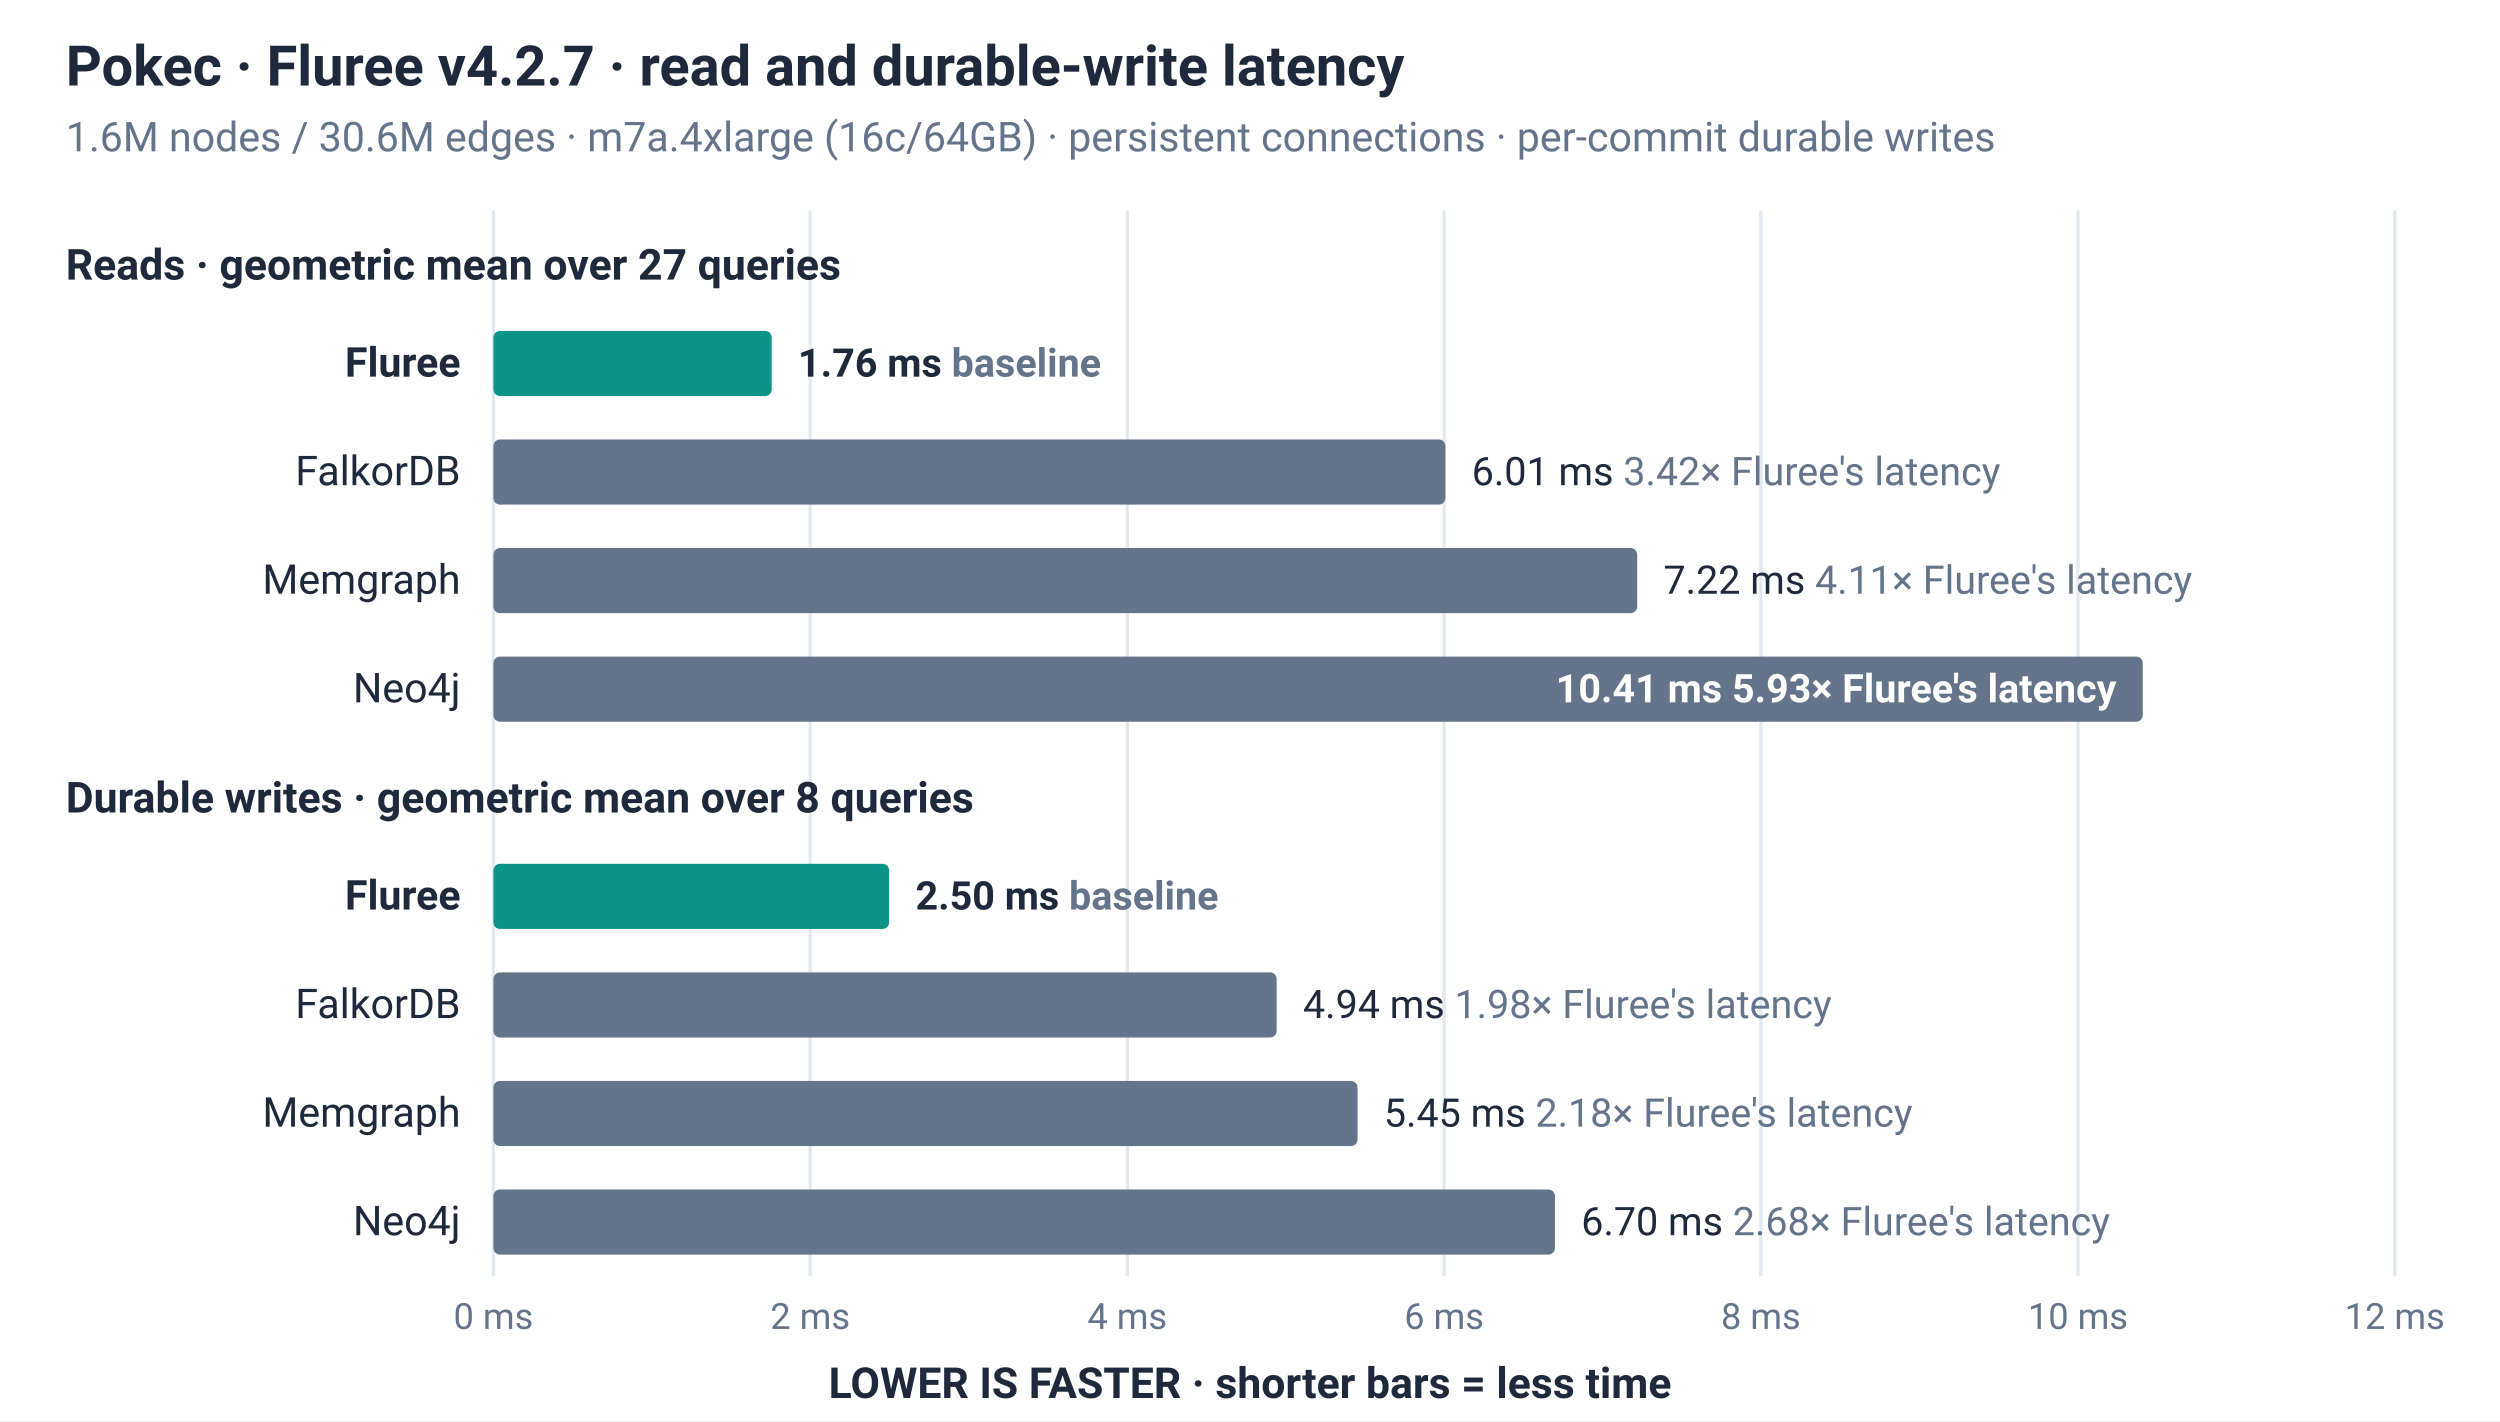
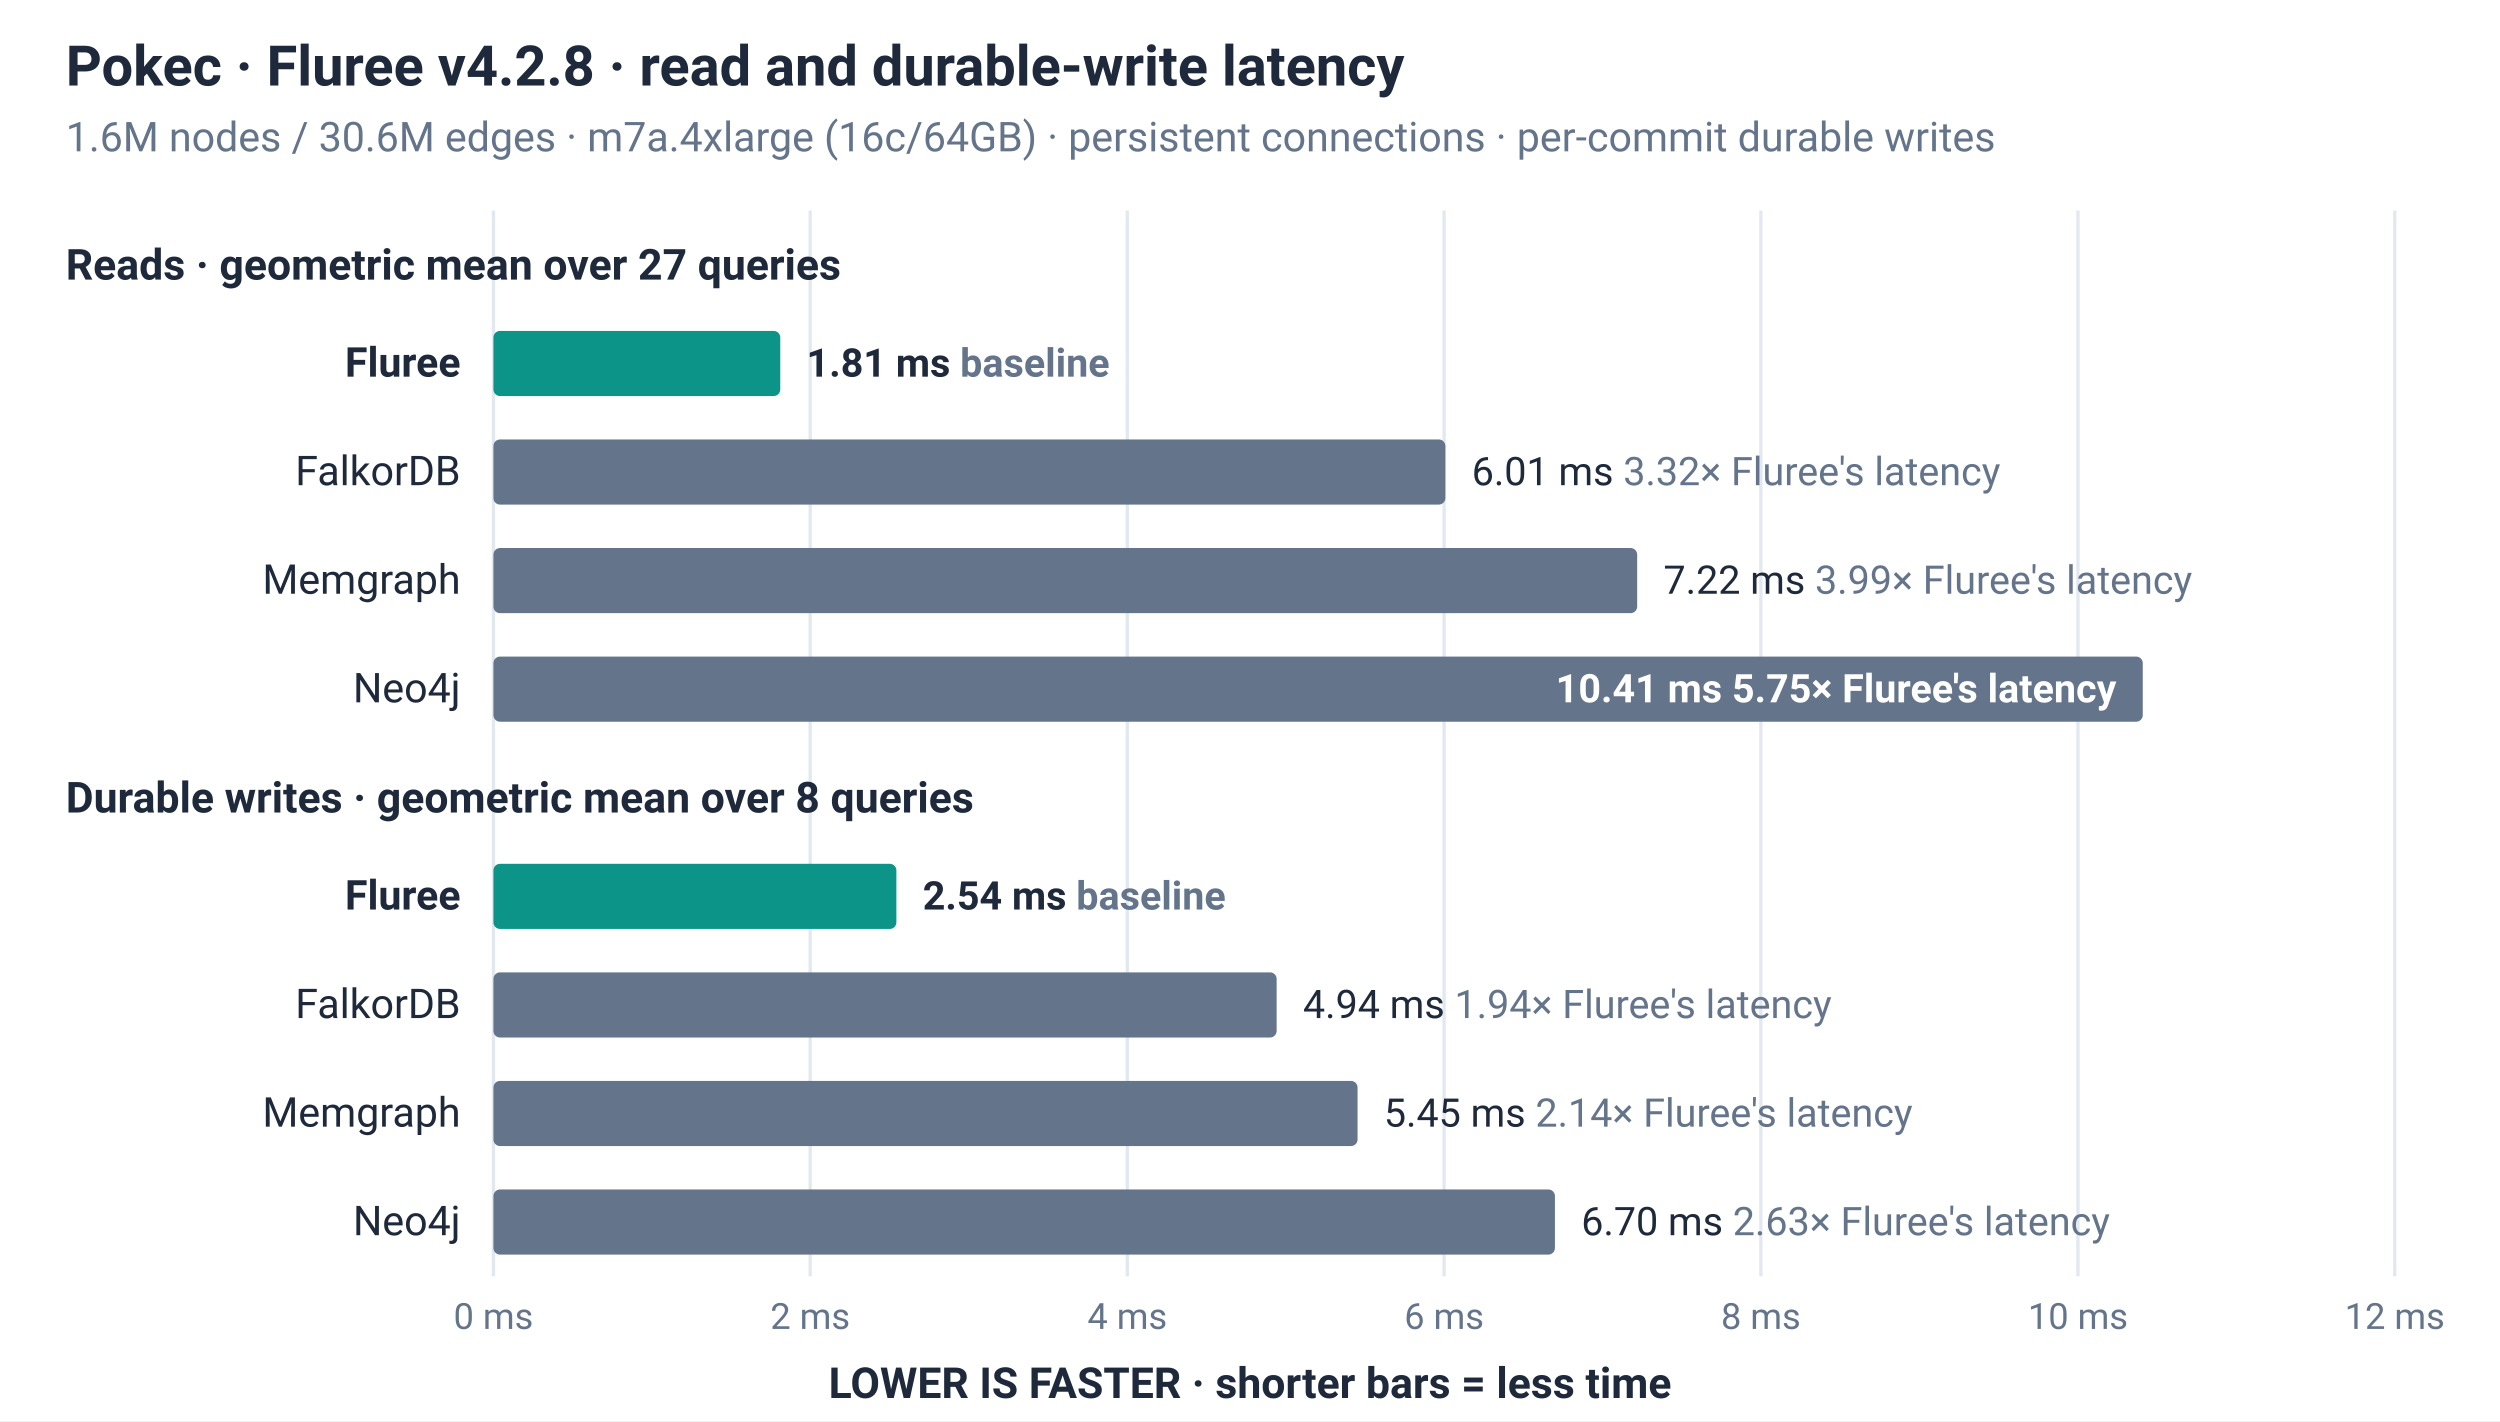
<svg xmlns="http://www.w3.org/2000/svg" width="760" height="432" viewBox="0 0 760 432" font-family="-apple-system,Segoe UI,Roboto,Helvetica,Arial,sans-serif">
  <rect width="760" height="432" fill="white" />
-   <text x="20" y="26" font-size="17" font-weight="700" fill="#1e293b">Pokec · Fluree v4.2.7 · read and durable-write latency</text>
+   <text x="20" y="26" font-size="17" font-weight="700" fill="#1e293b">Pokec · Fluree v4.2.8 · read and durable-write latency</text>
  <text x="20" y="46" font-size="12.5" fill="#64748b">1.6M nodes / 30.6M edges · m7a.4xlarge (16c/64GB) · persistent connections · per-commit durable writes</text>
  <line x1="150.0" y1="64" x2="150.0" y2="388" stroke="#e2e8f0" stroke-width="1" />
  <text x="150.0" y="404" font-size="11" fill="#64748b" text-anchor="middle">0 ms</text>
  <line x1="246.3" y1="64" x2="246.3" y2="388" stroke="#e2e8f0" stroke-width="1" />
  <text x="246.3" y="404" font-size="11" fill="#64748b" text-anchor="middle">2 ms</text>
  <line x1="342.7" y1="64" x2="342.7" y2="388" stroke="#e2e8f0" stroke-width="1" />
  <text x="342.7" y="404" font-size="11" fill="#64748b" text-anchor="middle">4 ms</text>
  <line x1="439.0" y1="64" x2="439.0" y2="388" stroke="#e2e8f0" stroke-width="1" />
  <text x="439.0" y="404" font-size="11" fill="#64748b" text-anchor="middle">6 ms</text>
  <line x1="535.3" y1="64" x2="535.3" y2="388" stroke="#e2e8f0" stroke-width="1" />
  <text x="535.3" y="404" font-size="11" fill="#64748b" text-anchor="middle">8 ms</text>
  <line x1="631.7" y1="64" x2="631.7" y2="388" stroke="#e2e8f0" stroke-width="1" />
  <text x="631.7" y="404" font-size="11" fill="#64748b" text-anchor="middle">10 ms</text>
  <line x1="728.0" y1="64" x2="728.0" y2="388" stroke="#e2e8f0" stroke-width="1" />
  <text x="728.0" y="404" font-size="11" fill="#64748b" text-anchor="middle">12 ms</text>
  <text x="20" y="85.0" font-size="13" font-weight="700" fill="#1e293b">Reads · geometric mean over 27 queries</text>
  <text x="140" y="114.5" font-size="12.5" font-weight="700" fill="#1e293b" text-anchor="end">Fluree</text>
-   <rect x="150" y="100.6" width="84.6" height="19.8" rx="2" fill="#0d9488" />
-   <text x="242.6" y="114.5" font-size="12" font-weight="700" fill="#1e293b">1.76 ms  <tspan fill="#64748b">baseline</tspan>
+   <rect x="150" y="100.6" width="87.2" height="19.8" rx="2" fill="#0d9488" />
+   <text x="245.2" y="114.5" font-size="12" font-weight="700" fill="#1e293b">1.81 ms  <tspan fill="#64748b">baseline</tspan>
  </text>
  <text x="140" y="147.5" font-size="12.5" font-weight="400" fill="#1e293b" text-anchor="end">FalkorDB</text>
  <rect x="150" y="133.6" width="289.4" height="19.8" rx="2" fill="#64748b" />
-   <text x="447.4" y="147.5" font-size="12" font-weight="400" fill="#1e293b">6.01 ms  <tspan fill="#64748b">3.42× Fluree's latency</tspan>
+   <text x="447.4" y="147.5" font-size="12" font-weight="400" fill="#1e293b">6.01 ms  <tspan fill="#64748b">3.32× Fluree's latency</tspan>
  </text>
  <text x="140" y="180.5" font-size="12.5" font-weight="400" fill="#1e293b" text-anchor="end">Memgraph</text>
  <rect x="150" y="166.6" width="347.7" height="19.8" rx="2" fill="#64748b" />
-   <text x="505.7" y="180.5" font-size="12" font-weight="400" fill="#1e293b">7.22 ms  <tspan fill="#64748b">4.11× Fluree's latency</tspan>
+   <text x="505.7" y="180.5" font-size="12" font-weight="400" fill="#1e293b">7.22 ms  <tspan fill="#64748b">3.99× Fluree's latency</tspan>
  </text>
  <text x="140" y="213.5" font-size="12.5" font-weight="400" fill="#1e293b" text-anchor="end">Neo4j</text>
  <rect x="150" y="199.6" width="501.4" height="19.8" rx="2" fill="#64748b" />
-   <text x="643.4" y="213.5" font-size="12" font-weight="700" fill="white" text-anchor="end">10.41 ms  5.93× Fluree's latency</text>
+   <text x="643.4" y="213.5" font-size="12" font-weight="700" fill="white" text-anchor="end">10.41 ms  5.75× Fluree's latency</text>
  <text x="20" y="247.0" font-size="13" font-weight="700" fill="#1e293b">Durable writes · geometric mean over 8 queries</text>
  <text x="140" y="276.5" font-size="12.5" font-weight="700" fill="#1e293b" text-anchor="end">Fluree</text>
-   <rect x="150" y="262.6" width="120.3" height="19.8" rx="2" fill="#0d9488" />
-   <text x="278.3" y="276.5" font-size="12" font-weight="700" fill="#1e293b">2.50 ms  <tspan fill="#64748b">baseline</tspan>
+   <rect x="150" y="262.6" width="122.5" height="19.8" rx="2" fill="#0d9488" />
+   <text x="280.5" y="276.5" font-size="12" font-weight="700" fill="#1e293b">2.54 ms  <tspan fill="#64748b">baseline</tspan>
  </text>
  <text x="140" y="309.5" font-size="12.5" font-weight="400" fill="#1e293b" text-anchor="end">FalkorDB</text>
  <rect x="150" y="295.6" width="238.1" height="19.8" rx="2" fill="#64748b" />
-   <text x="396.1" y="309.5" font-size="12" font-weight="400" fill="#1e293b">4.94 ms  <tspan fill="#64748b">1.98× Fluree's latency</tspan>
+   <text x="396.1" y="309.5" font-size="12" font-weight="400" fill="#1e293b">4.94 ms  <tspan fill="#64748b">1.94× Fluree's latency</tspan>
  </text>
  <text x="140" y="342.5" font-size="12.5" font-weight="400" fill="#1e293b" text-anchor="end">Memgraph</text>
  <rect x="150" y="328.6" width="262.7" height="19.8" rx="2" fill="#64748b" />
-   <text x="420.7" y="342.5" font-size="12" font-weight="400" fill="#1e293b">5.45 ms  <tspan fill="#64748b">2.18× Fluree's latency</tspan>
+   <text x="420.7" y="342.5" font-size="12" font-weight="400" fill="#1e293b">5.45 ms  <tspan fill="#64748b">2.14× Fluree's latency</tspan>
  </text>
  <text x="140" y="375.5" font-size="12.5" font-weight="400" fill="#1e293b" text-anchor="end">Neo4j</text>
  <rect x="150" y="361.6" width="322.7" height="19.8" rx="2" fill="#64748b" />
-   <text x="480.7" y="375.5" font-size="12" font-weight="400" fill="#1e293b">6.70 ms  <tspan fill="#64748b">2.68× Fluree's latency</tspan>
+   <text x="480.7" y="375.5" font-size="12" font-weight="400" fill="#1e293b">6.70 ms  <tspan fill="#64748b">2.63× Fluree's latency</tspan>
  </text>
  <text x="380" y="425" text-anchor="middle" font-size="13" font-weight="700" fill="#1e293b">LOWER IS FASTER · shorter bars = less time</text>
</svg>
